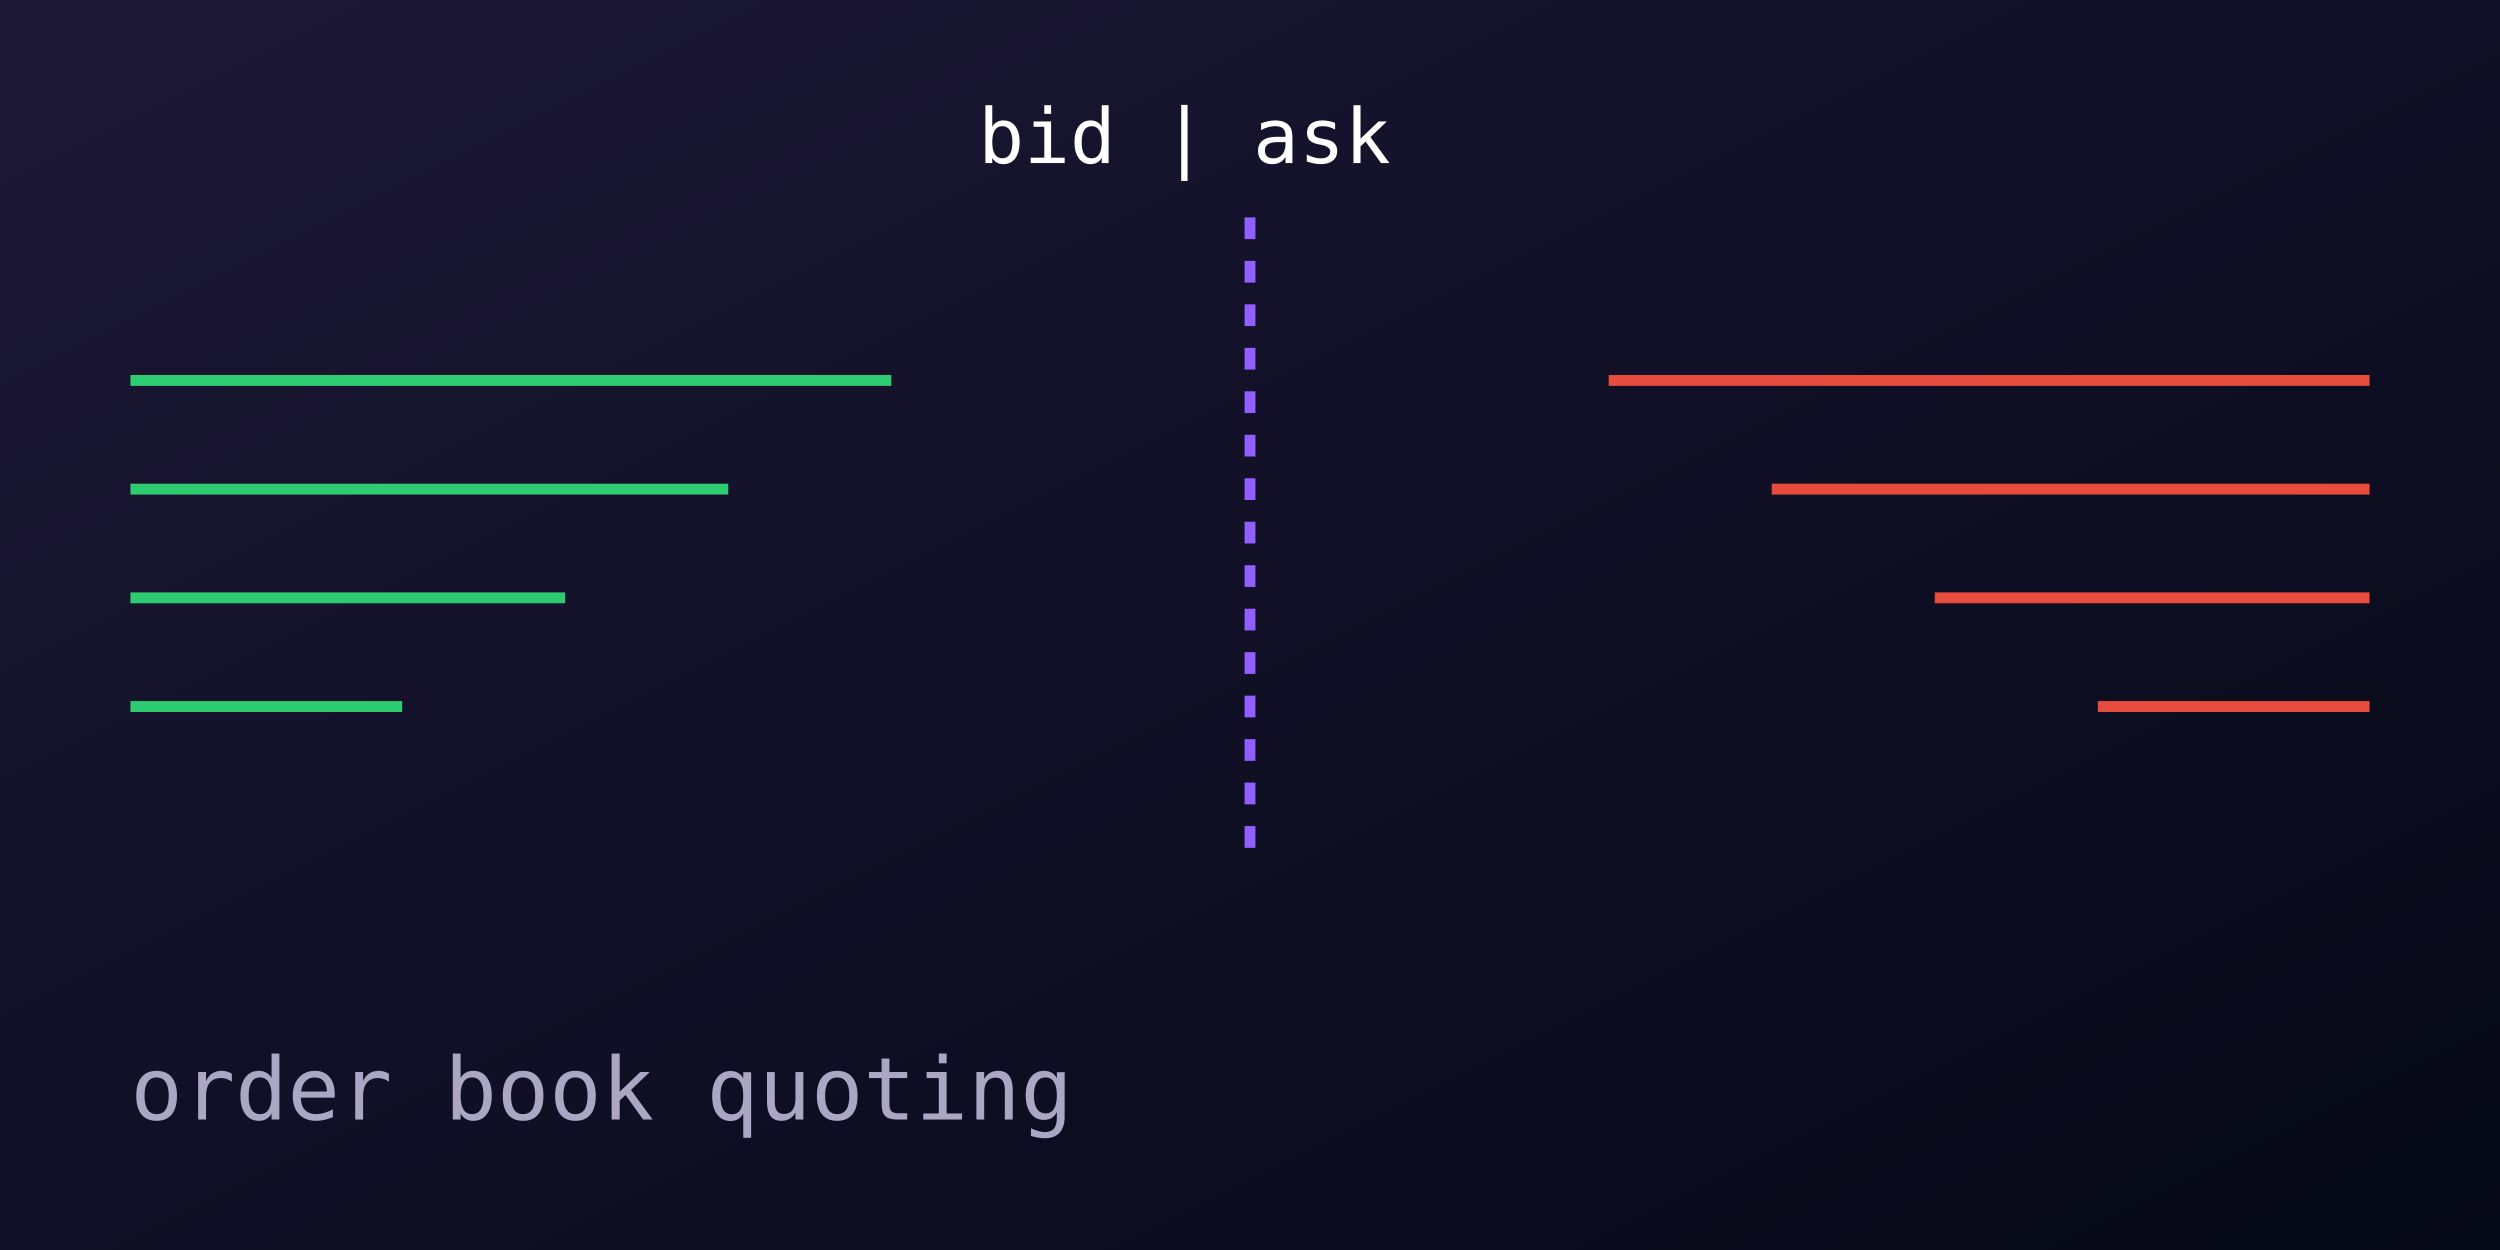
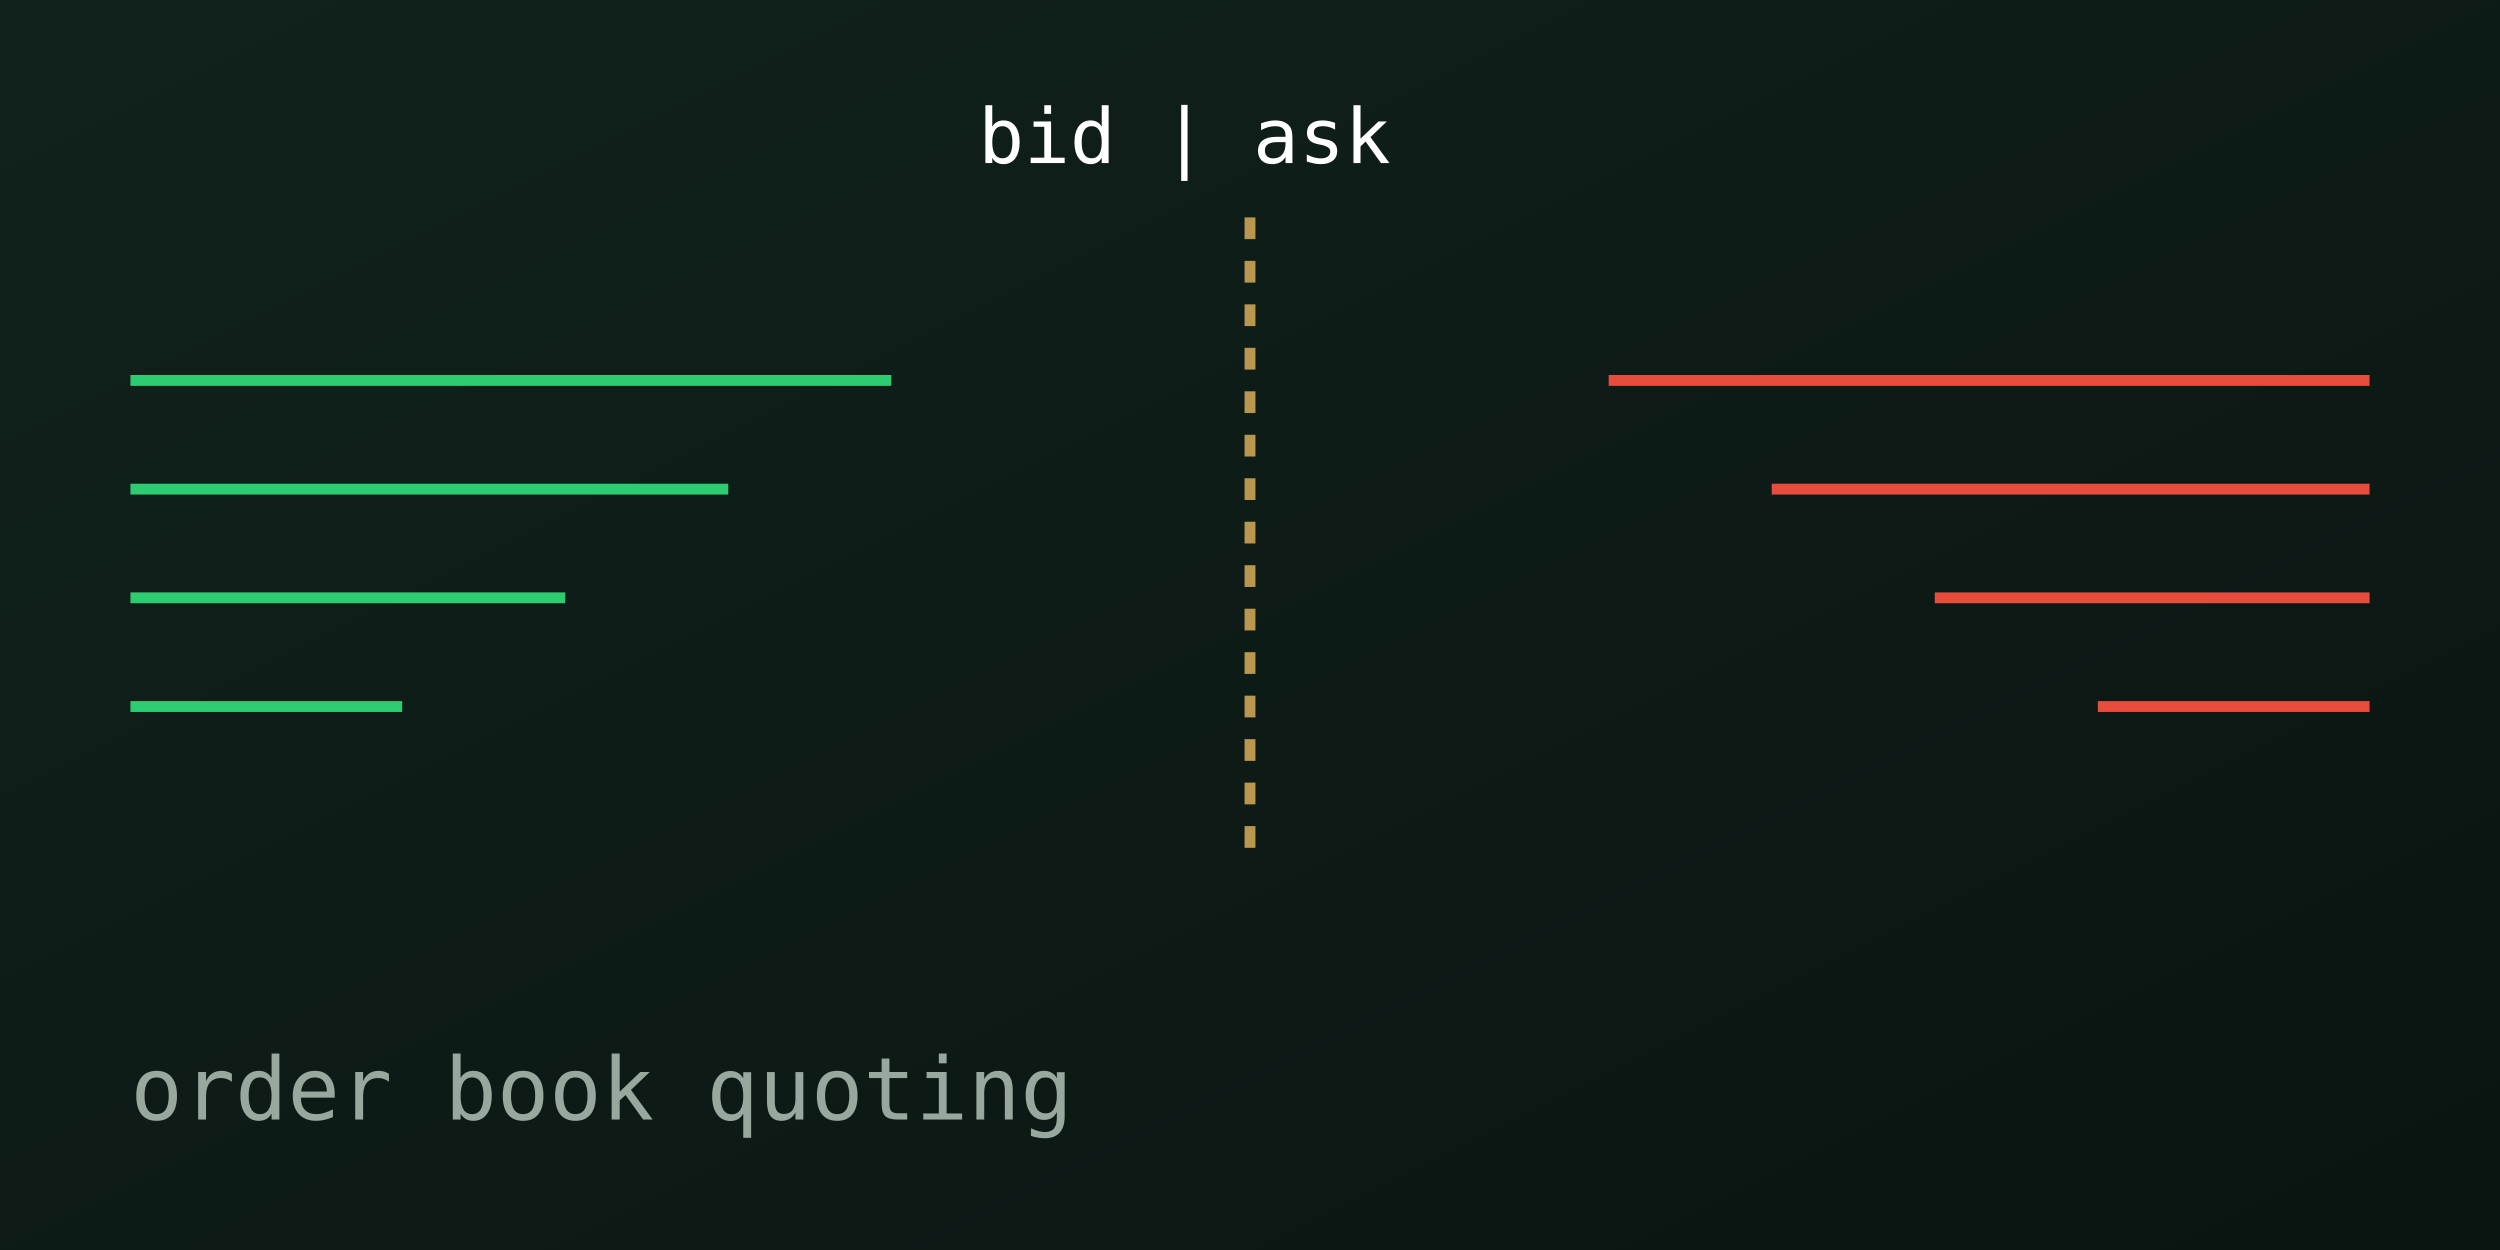
<svg xmlns="http://www.w3.org/2000/svg" viewBox="0 0 460 230">
  <defs>
    <linearGradient id="g" x1="0" y1="0" x2="1" y2="1">
-       <stop offset="0" stop-color="#1d1836" />
-       <stop offset="1" stop-color="#050816" />
+       <stop offset="0" stop-color="#11221C" />
+       <stop offset="1" stop-color="#0A1411" />
    </linearGradient>
  </defs>
  <rect width="460" height="230" fill="url(#g)" />
-   <g stroke="#915eff" stroke-width="2" fill="none">
+   <g stroke="#B9974E" stroke-width="2" fill="none">
    <path d="M24 70h140M24 90h110M24 110h80M24 130h50" stroke="#2ecc71" />
    <path d="M436 70H296M436 90H326M436 110H356M436 130H386" stroke="#e74c3c" />
    <path d="M230 40v120" stroke-dasharray="4 4" />
  </g>
  <text x="180" y="30" fill="#fff" font-family="monospace" font-size="14">bid | ask</text>
-   <text x="24" y="206" fill="#aaa6c3" font-family="monospace" font-size="16">order book quoting</text>
+   <text x="24" y="206" fill="#98A89F" font-family="monospace" font-size="16">order book quoting</text>
</svg>
